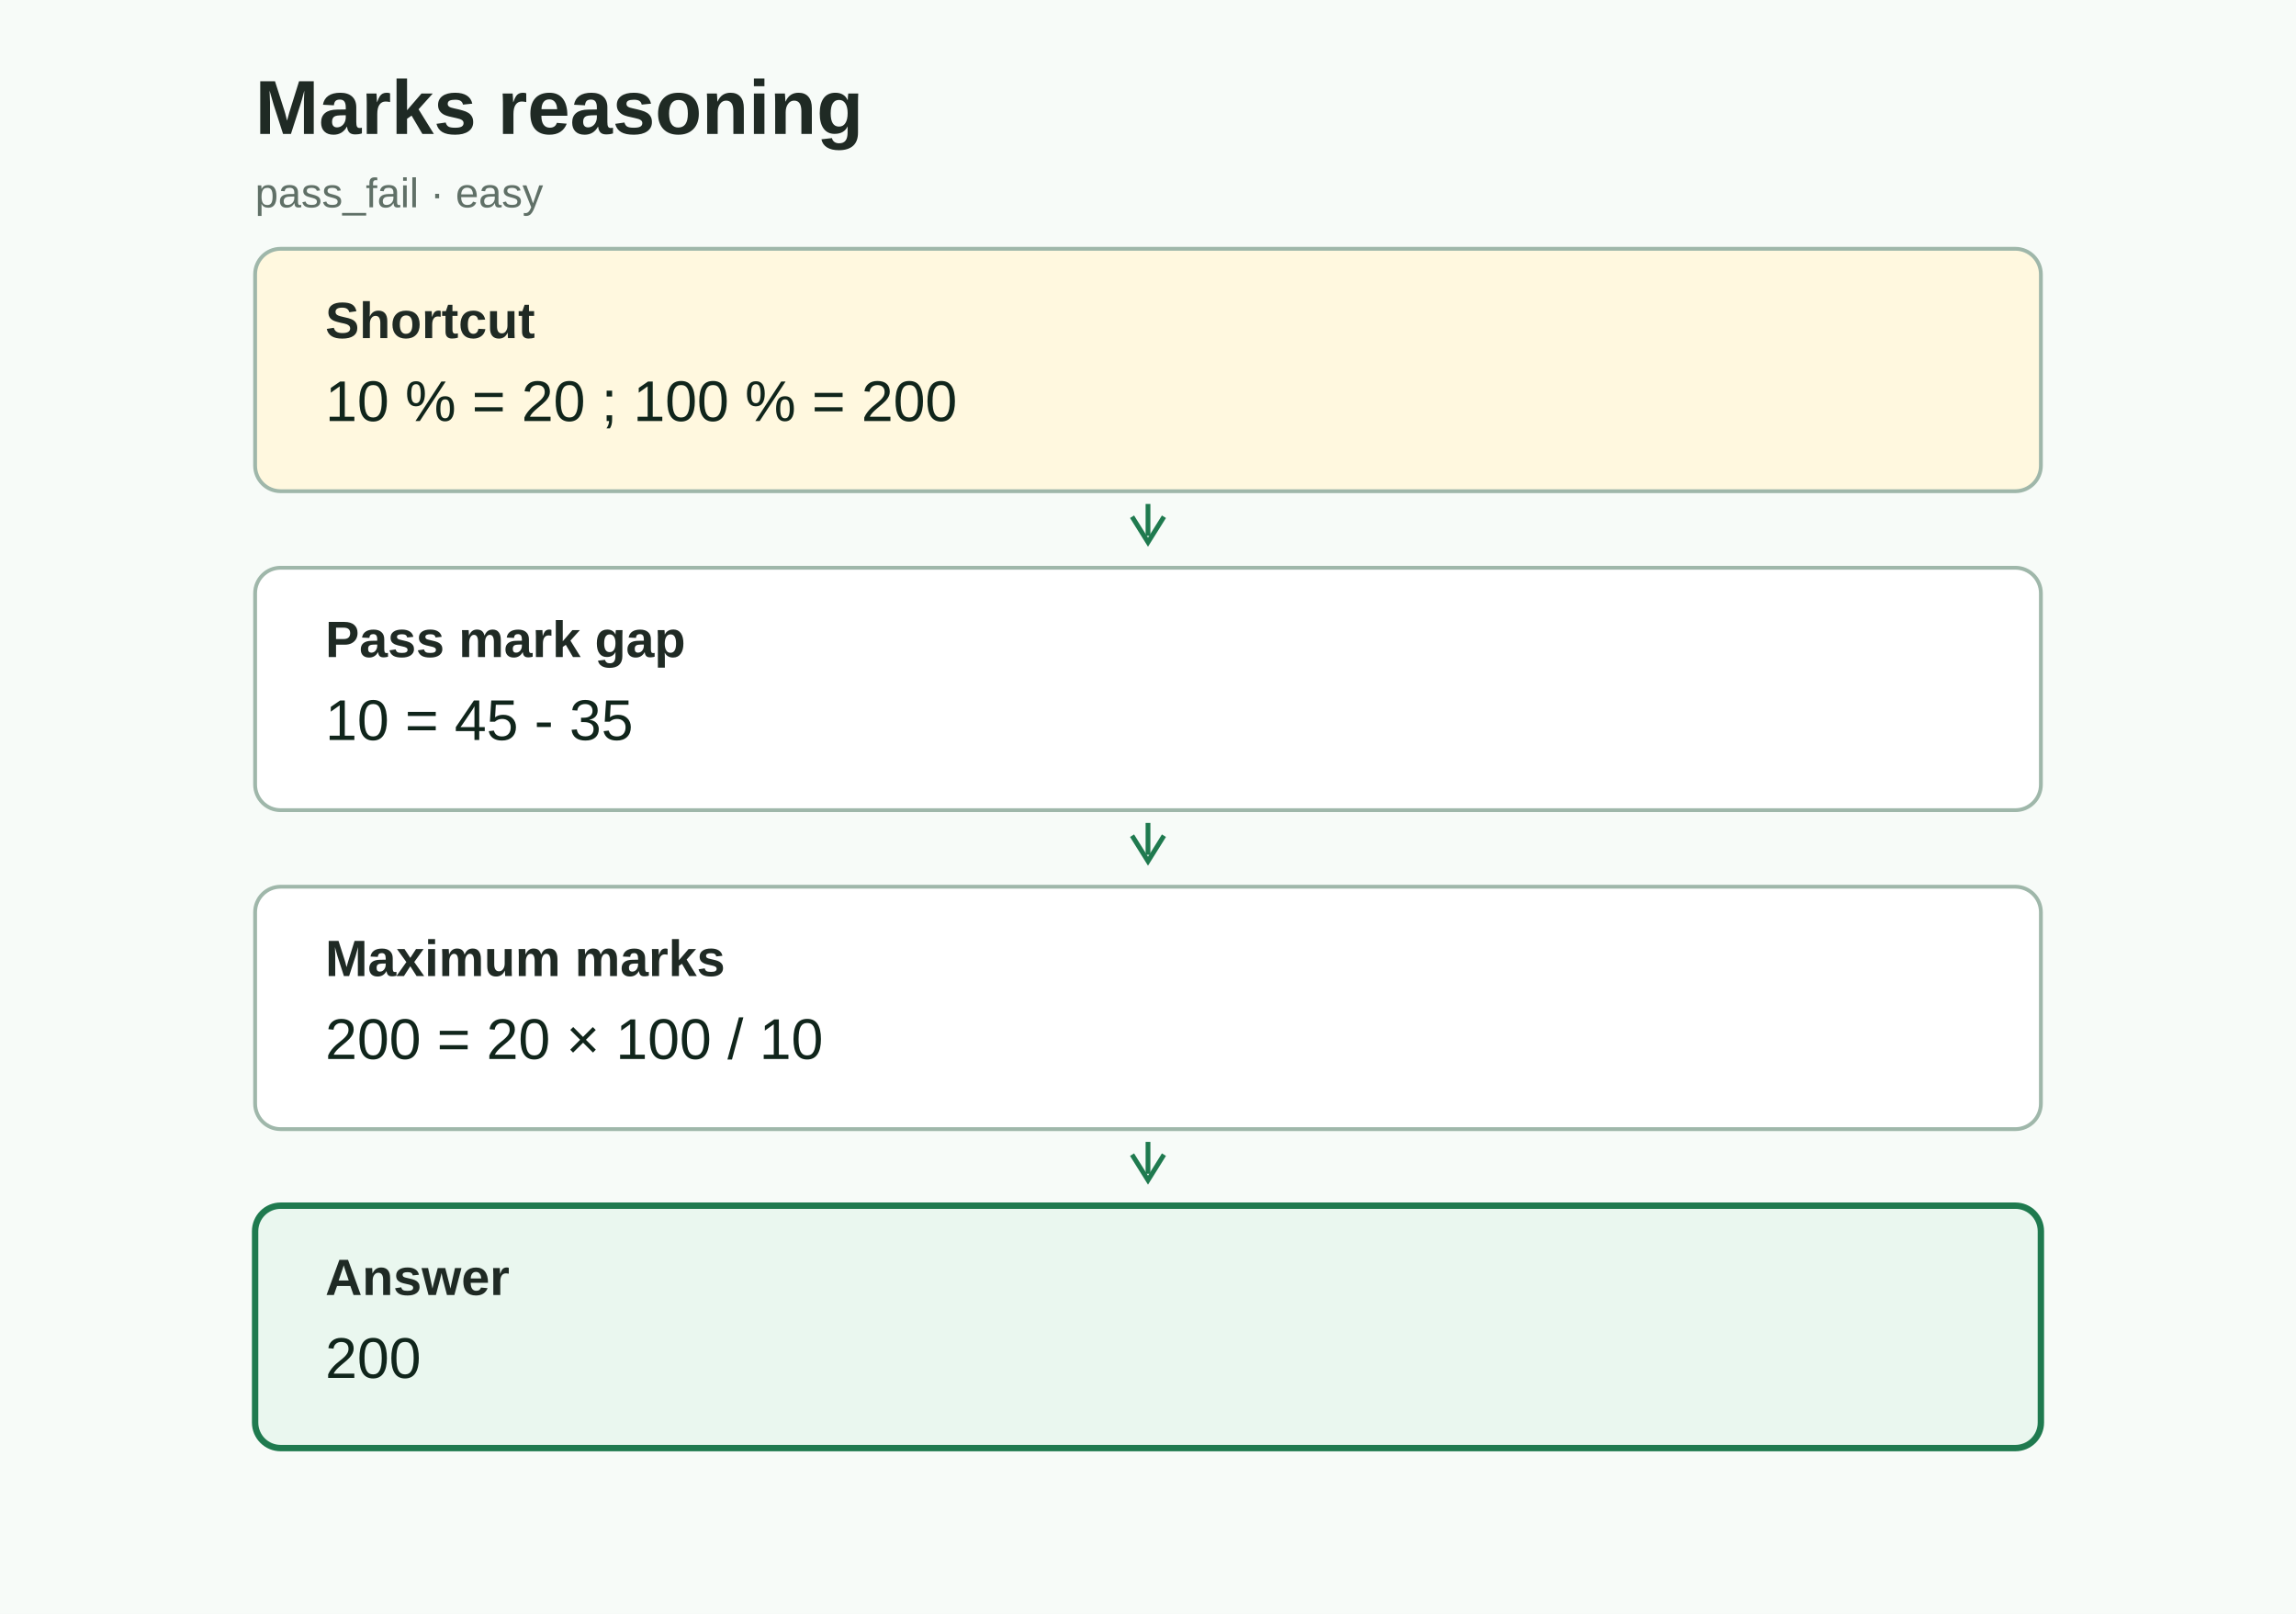
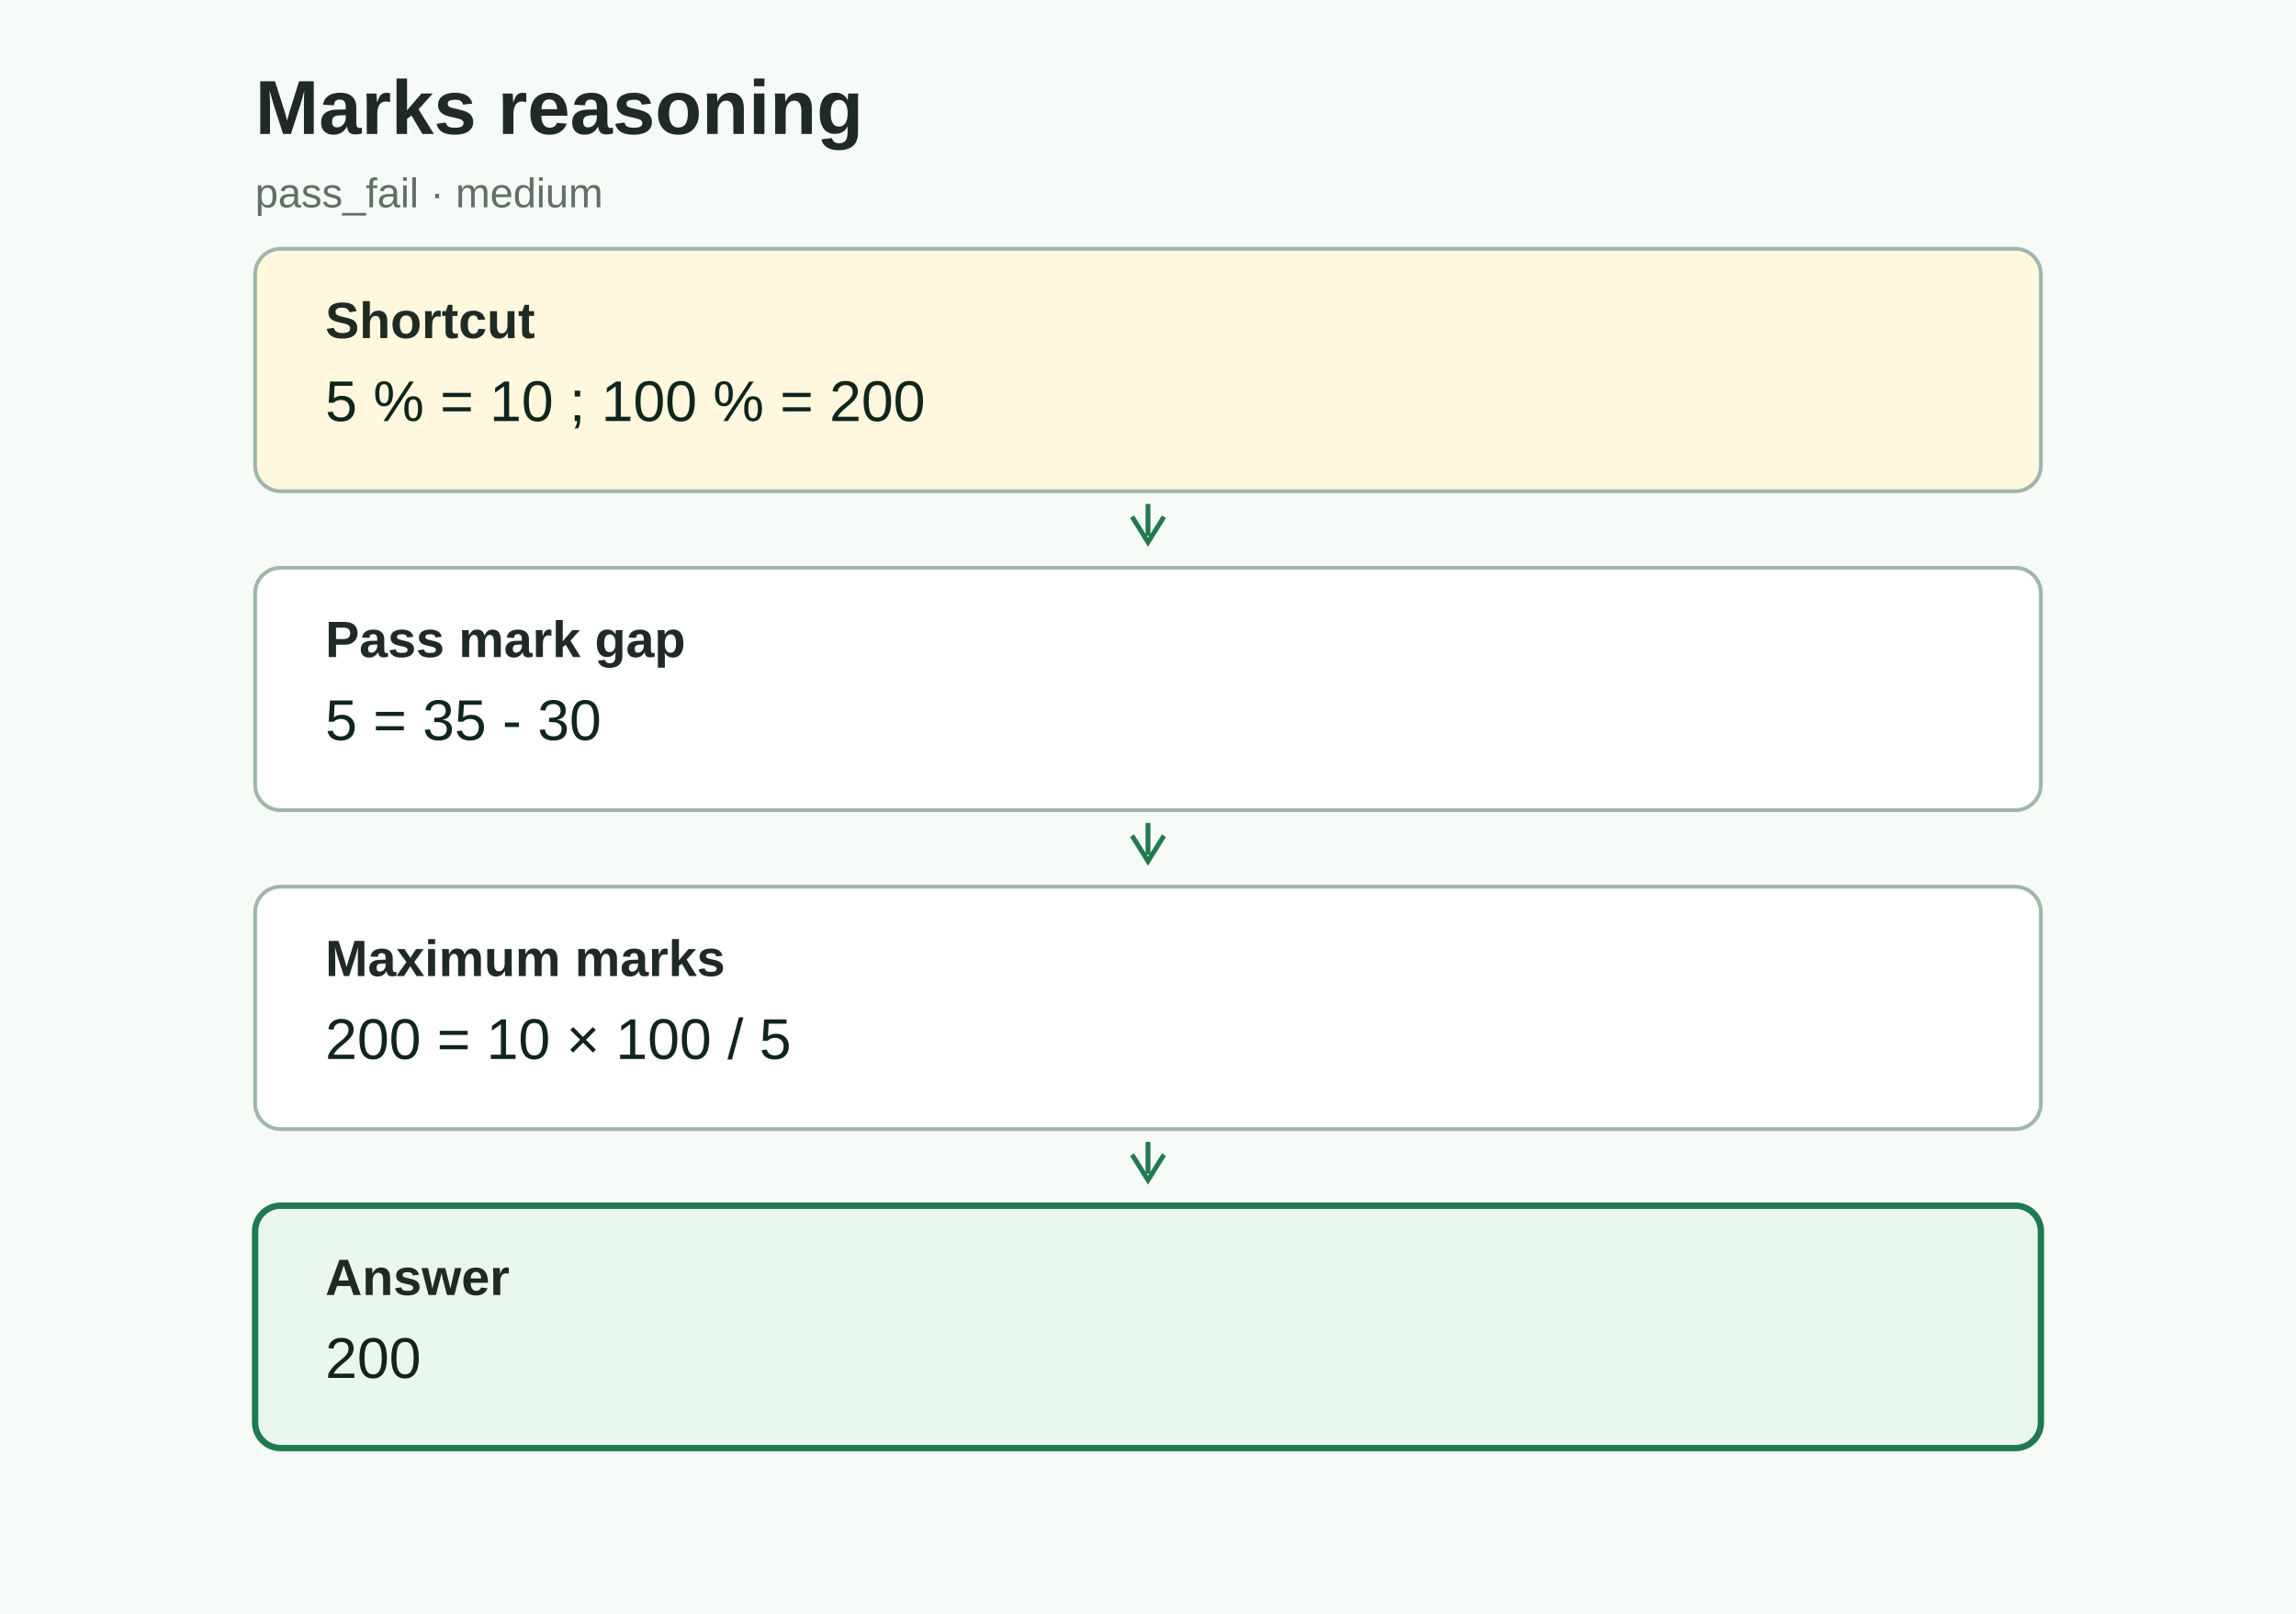
<svg xmlns="http://www.w3.org/2000/svg" role="img" aria-label="Marks reasoning" viewBox="0 0 720 506" width="720" height="506">
  <rect width="100%" height="100%" fill="#f7fbf8" />
  <style>text{font-family:Arial, Noto Sans Devanagari, Noto Sans Gurmukhi, sans-serif;dominant-baseline:auto}.eq{font-variant-numeric:tabular-nums}</style>
  <text x="80" y="42" font-size="24" font-weight="700" fill="#1f2a24">Marks reasoning</text>
-   <text x="80" y="65" font-size="13" font-weight="400" fill="#607067">pass_fail · easy</text>
+   <text x="80" y="65" font-size="13" font-weight="400" fill="#607067">pass_fail · medium</text>
  <rect x="80" y="78" width="560" height="76" rx="8" fill="#fff8df" stroke="#9fb7aa" stroke-width="1.2" />
  <text x="102" y="106" font-size="16" font-weight="700" fill="#1f2a24">Shortcut</text>
-   <text class="eq" x="102" y="132" font-size="18" fill="#10251b">10 % = 20 ; 100 % = 200</text>
+   <text class="eq" x="102" y="132" font-size="18" fill="#10251b">5 % = 10 ; 100 % = 200</text>
  <path d="M 360 158 L 360 168" stroke="#1f7a4f" stroke-width="1.5" fill="none" />
  <path d="M 355 162 L 360 170 L 365 162" stroke="#1f7a4f" stroke-width="1.5" fill="none" />
  <rect x="80" y="178" width="560" height="76" rx="8" fill="#ffffff" stroke="#9fb7aa" stroke-width="1.2" />
  <text x="102" y="206" font-size="16" font-weight="700" fill="#1f2a24">Pass mark gap</text>
-   <text class="eq" x="102" y="232" font-size="18" fill="#10251b">10 = 45 - 35</text>
+   <text class="eq" x="102" y="232" font-size="18" fill="#10251b">5 = 35 - 30</text>
  <path d="M 360 258 L 360 268" stroke="#1f7a4f" stroke-width="1.5" fill="none" />
  <path d="M 355 262 L 360 270 L 365 262" stroke="#1f7a4f" stroke-width="1.5" fill="none" />
  <rect x="80" y="278" width="560" height="76" rx="8" fill="#ffffff" stroke="#9fb7aa" stroke-width="1.2" />
  <text x="102" y="306" font-size="16" font-weight="700" fill="#1f2a24">Maximum marks</text>
-   <text class="eq" x="102" y="332" font-size="18" fill="#10251b">200 = 20 × 100 / 10</text>
+   <text class="eq" x="102" y="332" font-size="18" fill="#10251b">200 = 10 × 100 / 5</text>
  <path d="M 360 358 L 360 368" stroke="#1f7a4f" stroke-width="1.5" fill="none" />
  <path d="M 355 362 L 360 370 L 365 362" stroke="#1f7a4f" stroke-width="1.5" fill="none" />
  <rect x="80" y="378" width="560" height="76" rx="8" fill="#eaf7ef" stroke="#1f7a4f" stroke-width="2" />
  <text x="102" y="406" font-size="16" font-weight="700" fill="#1f2a24">Answer</text>
  <text class="eq" x="102" y="432" font-size="18" fill="#10251b">200</text>
</svg>
